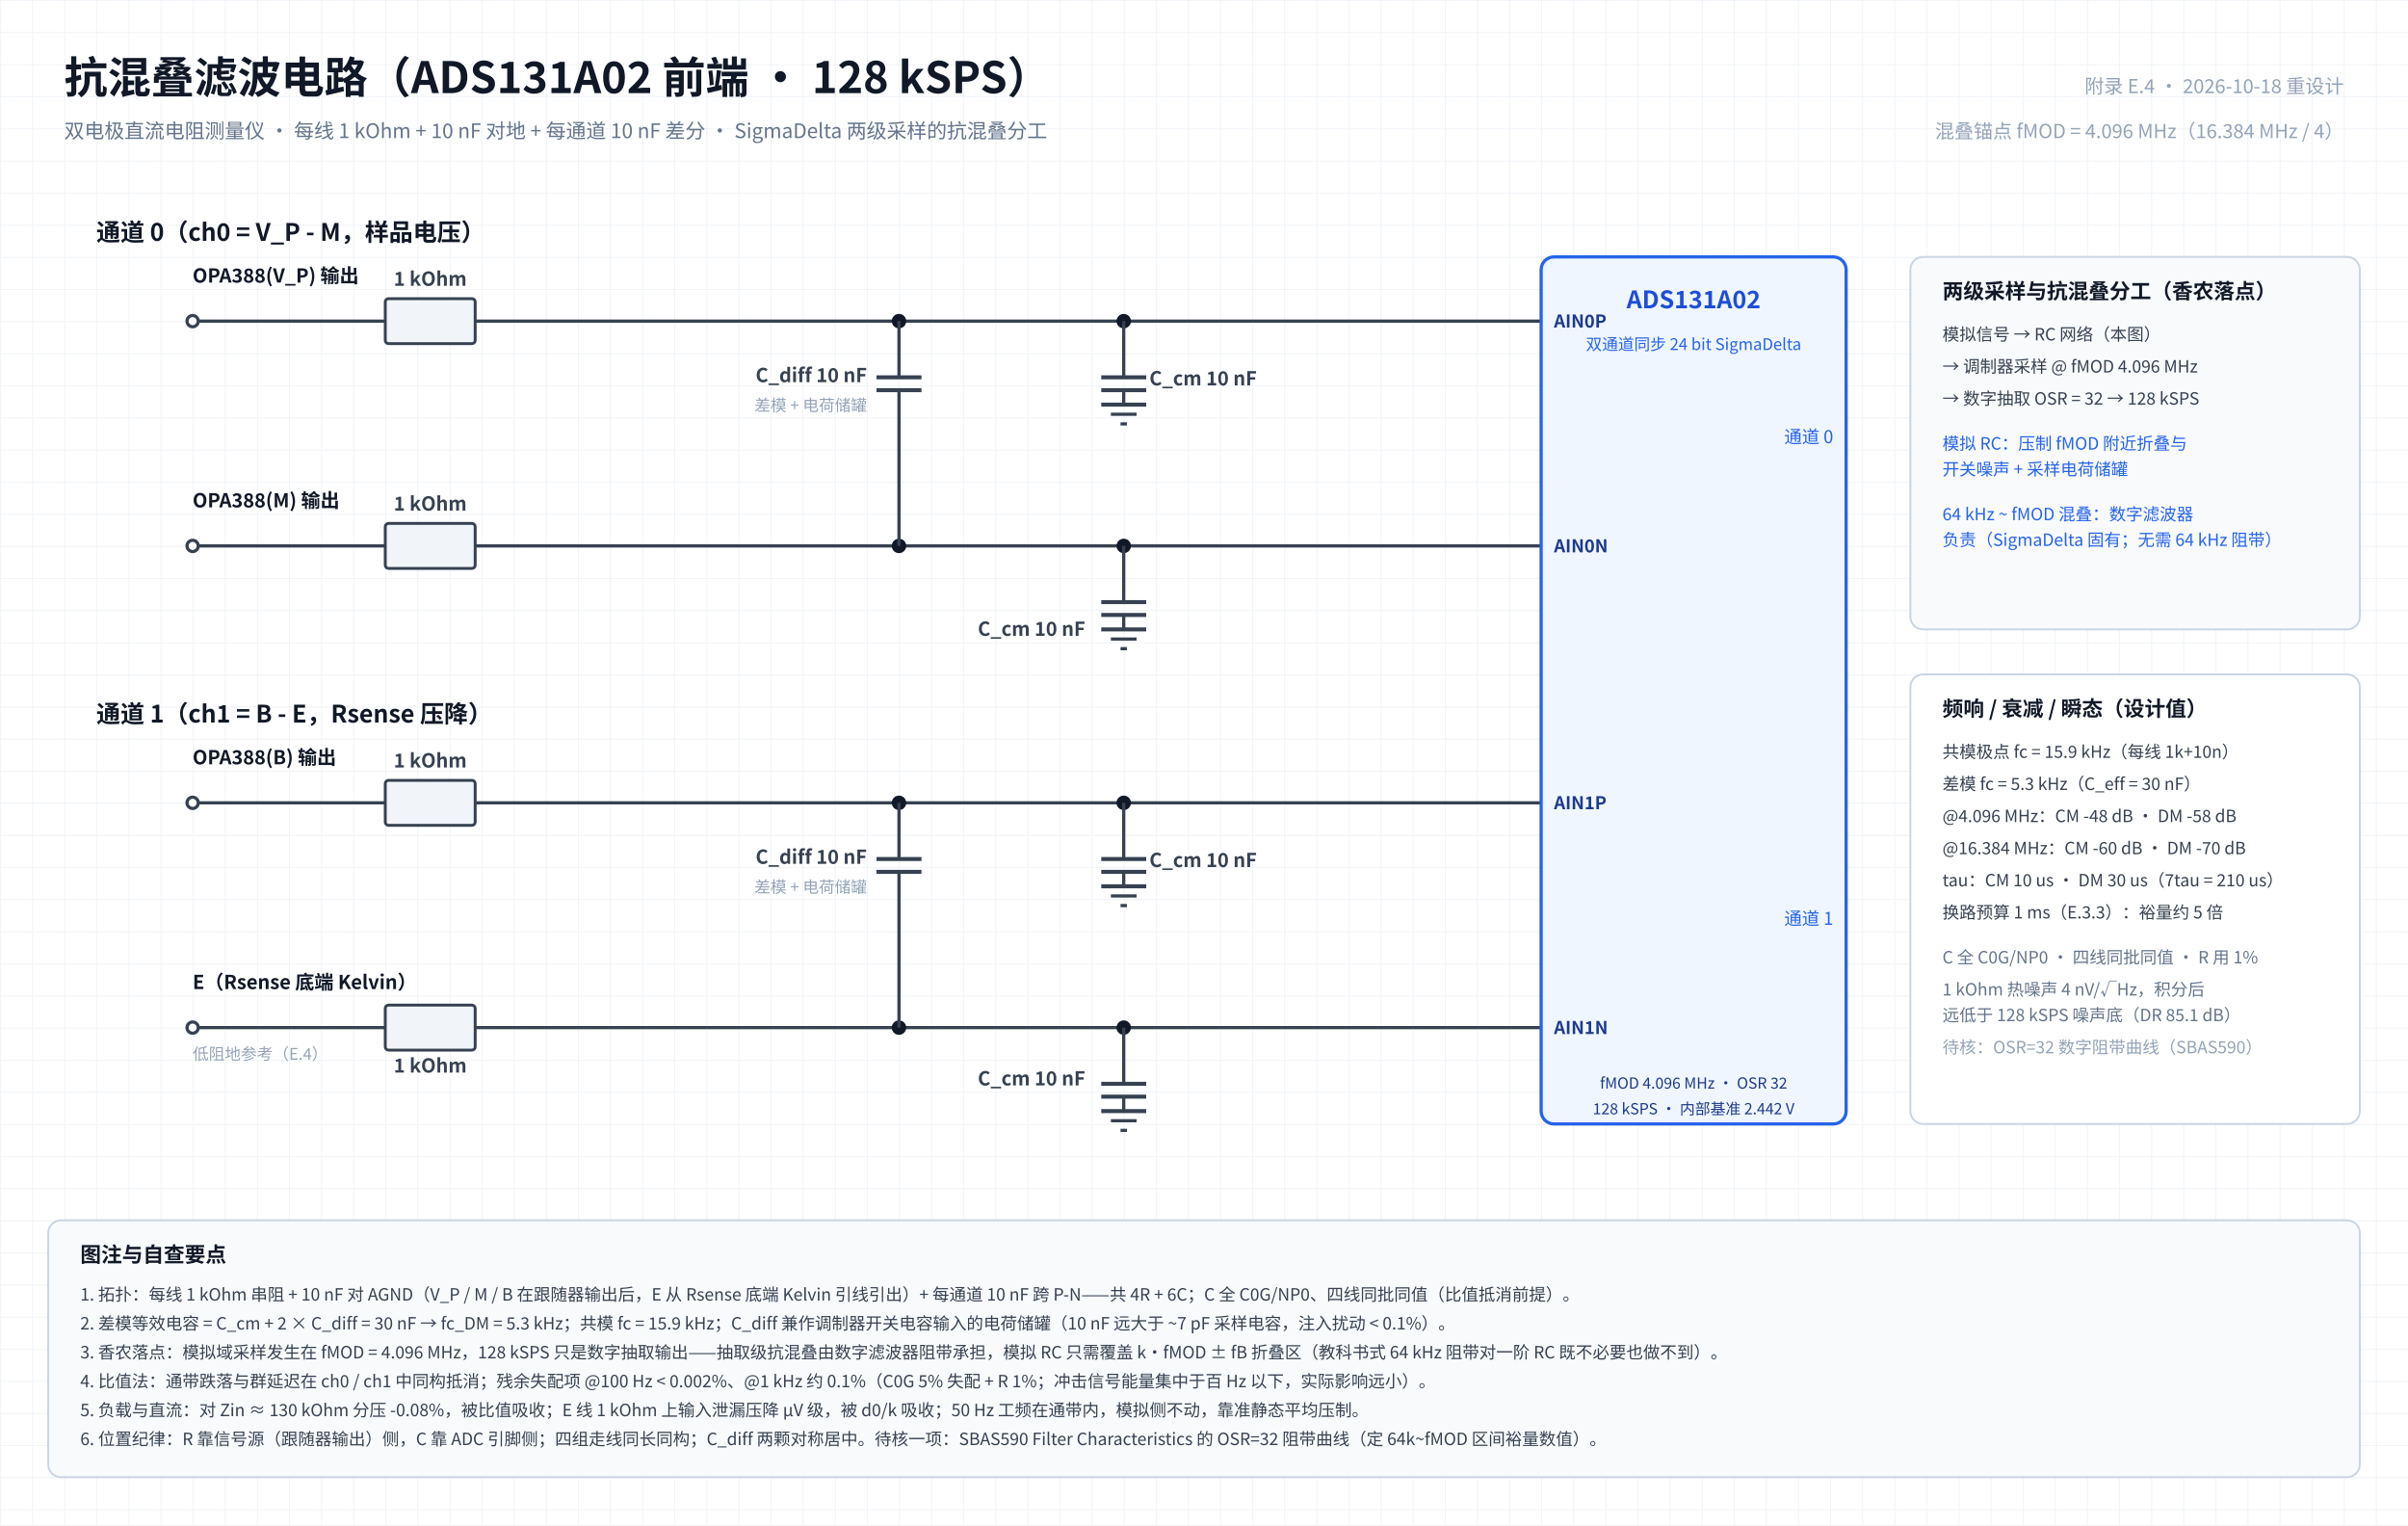
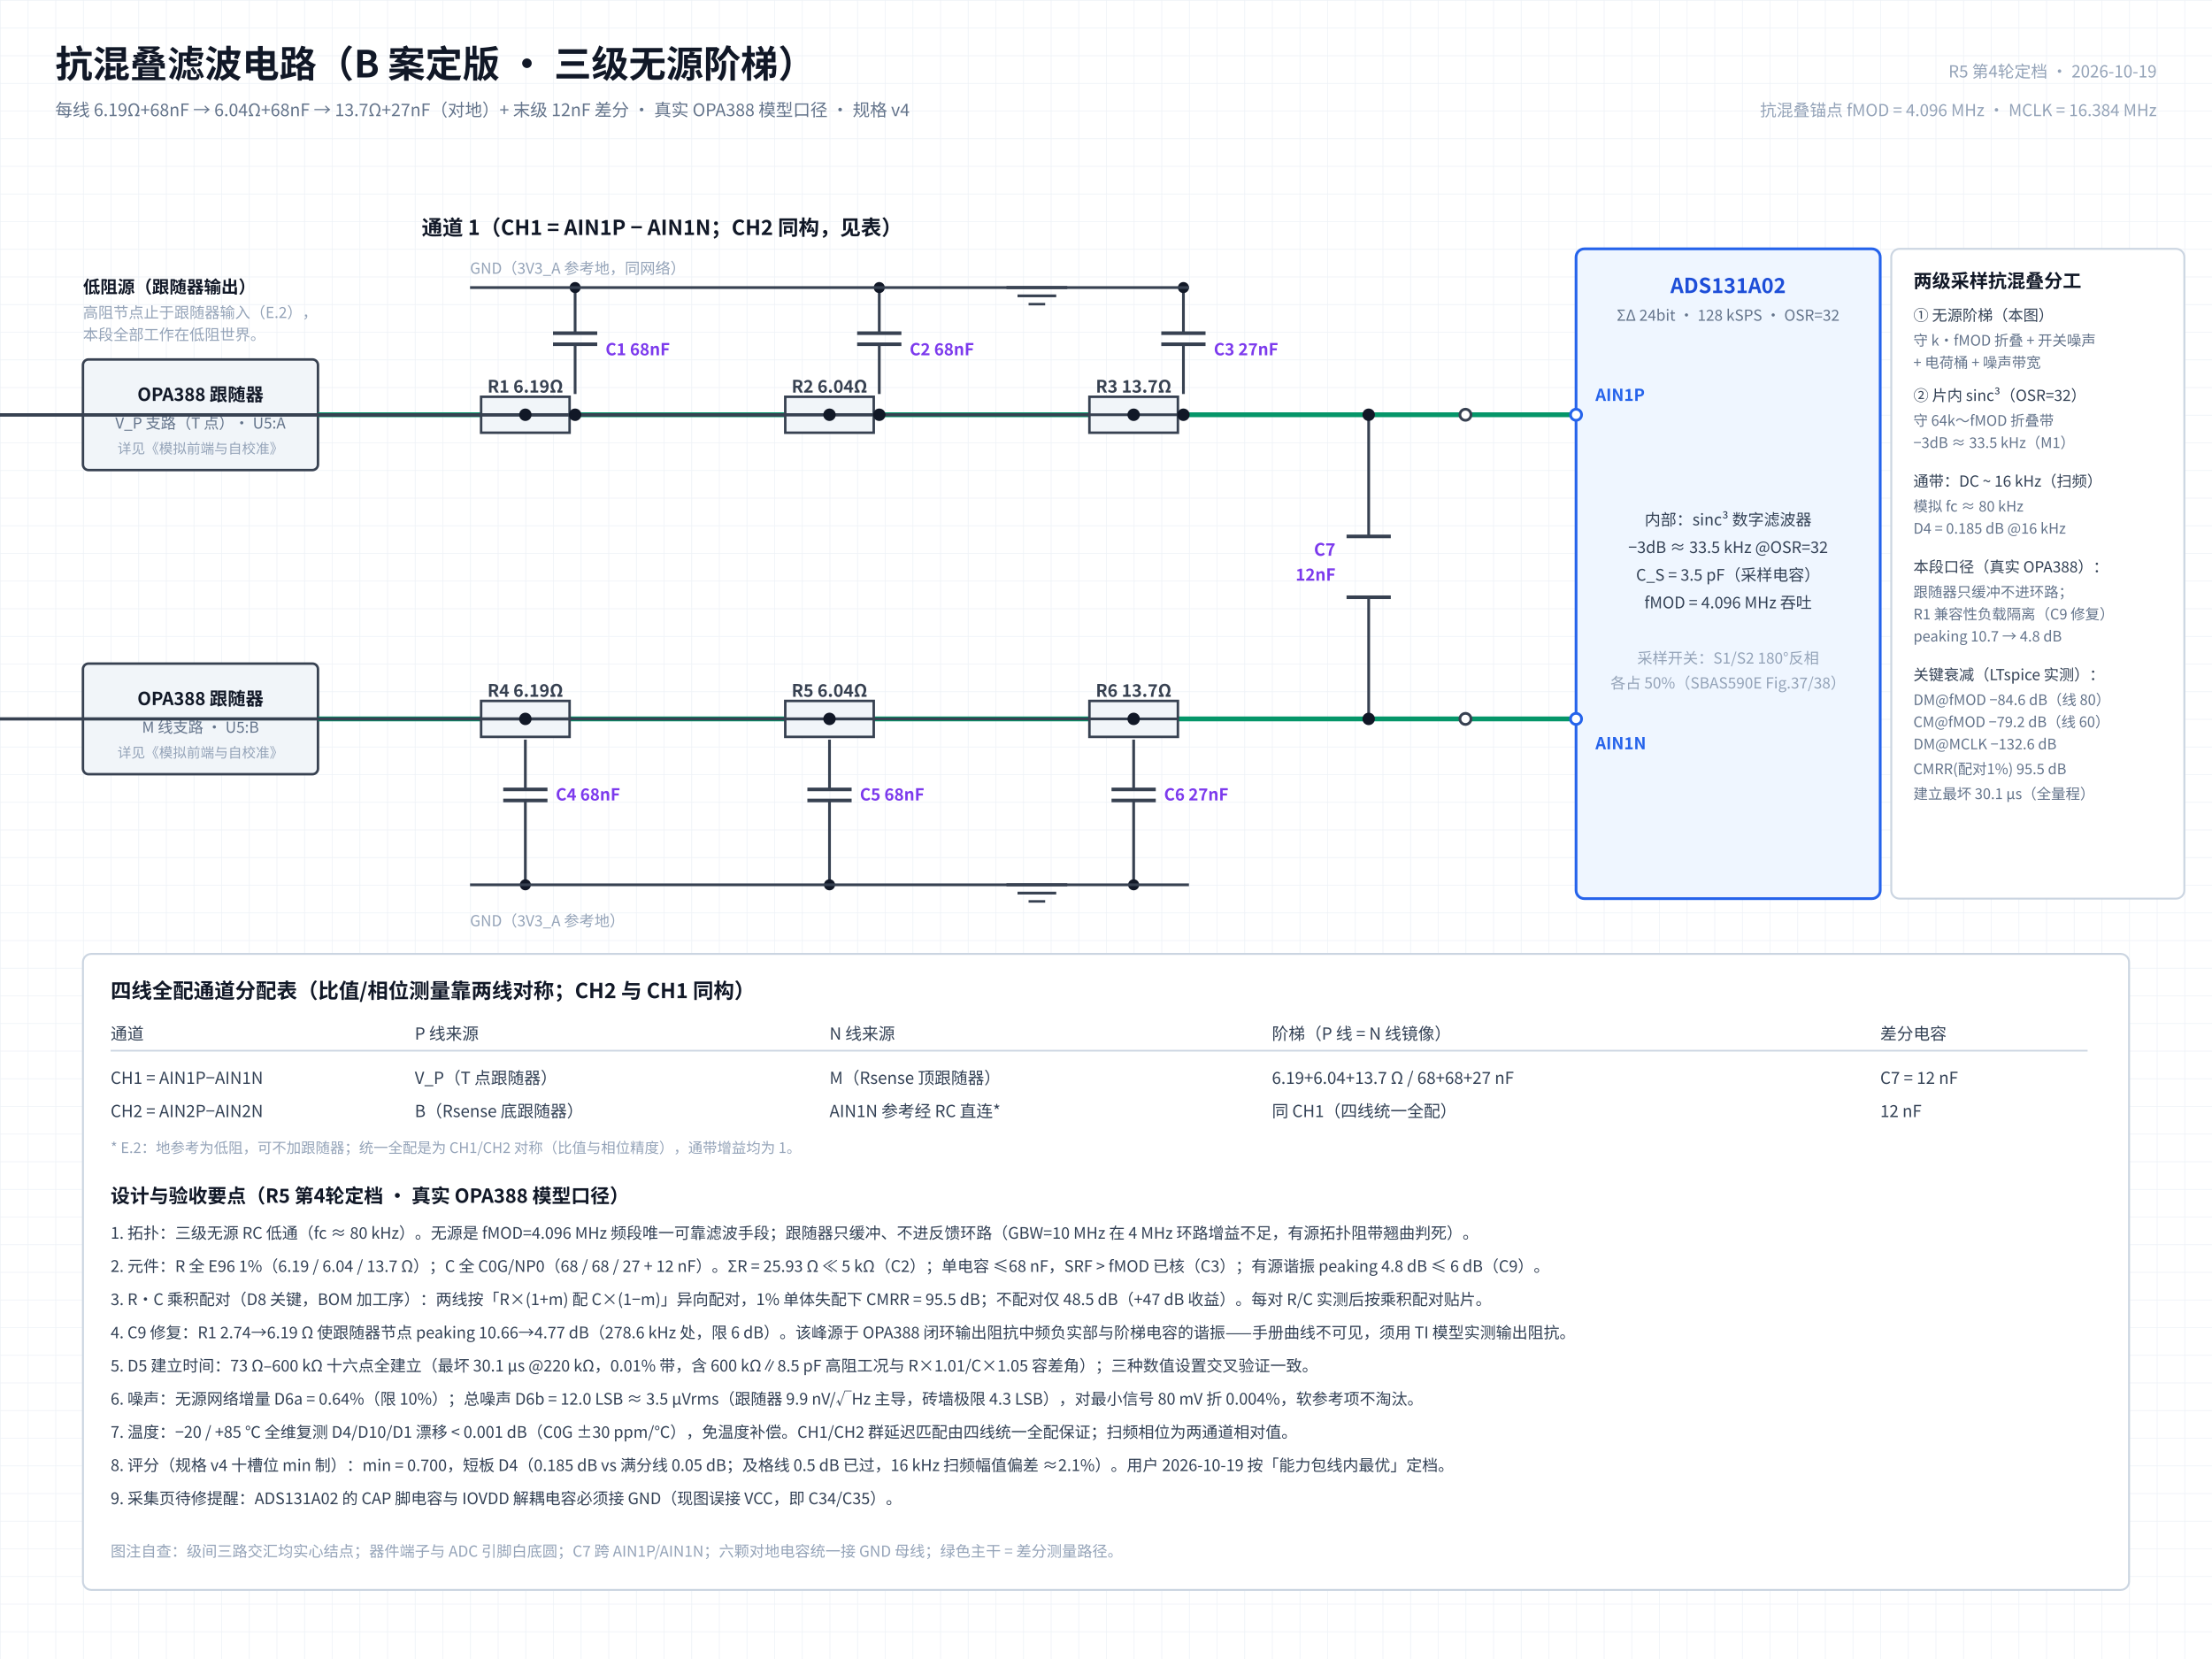
- <svg xmlns="http://www.w3.org/2000/svg" width="1500" height="950" viewBox="0 0 1500 950" font-family="'Noto Sans CJK SC','Noto Sans SC','Source Han Sans SC','PingFang SC','Microsoft YaHei',sans-serif">
+ <svg xmlns="http://www.w3.org/2000/svg" width="1600" height="1200" viewBox="0 0 1600 1200" font-family="'Noto Sans CJK SC','Noto Sans SC','Source Han Sans SC','PingFang SC','Microsoft YaHei',sans-serif">
  <style>
  .w   { stroke:#374151; stroke-width:2;   fill:none }
-   .sym { stroke:#374151; stroke-width:1.8; fill:none; stroke-linejoin:round }
+   .wg  { stroke:#059669; stroke-width:3.5; fill:none }
+   .box { fill:#f1f5f9; stroke:#374151; stroke-width:1.8 }
+   .adcbx { fill:#eff6ff; stroke:#2563eb; stroke-width:2 }
+   .panel { fill:#ffffff; stroke:#cbd5e1; stroke-width:1.4 }
</style>
  <defs>
    <pattern id="grid" width="20" height="20" patternUnits="userSpaceOnUse">
      <path d="M20,0 L0,0 0,20" fill="none" stroke="#eef2f7" stroke-width="1" />
    </pattern>
  </defs>
-   <rect x="0" y="0" width="1500" height="950" fill="#ffffff" />
-   <rect x="0" y="0" width="1500" height="950" fill="url(#grid)" />
-   <text x="40" y="58" font-size="27" font-weight="bold" fill="#111827">抗混叠滤波电路（ADS131A02 前端 · 128 kSPS）</text>
-   <text x="40" y="86" font-size="12.5" fill="#64748b">双电极直流电阻测量仪 · 每线 1 kOhm + 10 nF 对地 + 每通道 10 nF 差分 · SigmaDelta 两级采样的抗混叠分工</text>
-   <text x="1460" y="58" font-size="12" fill="#94a3b8" text-anchor="end">附录 E.4 · 2026-10-18 重设计</text>
-   <text x="1460" y="86" font-size="12" fill="#94a3b8" text-anchor="end">混叠锚点 fMOD = 4.096 MHz（16.384 MHz / 4）</text>
-   <text x="60" y="150" font-size="15" font-weight="bold" fill="#111827">通道 0（ch0 = V_P - M，样品电压）</text>
-   <text x="120" y="176" font-size="12" font-weight="bold" fill="#111827">OPA388(V_P) 输出</text>
-   <text x="120" y="316" font-size="12" font-weight="bold" fill="#111827">OPA388(M) 输出</text>
-   <line x1="120" y1="200" x2="960" y2="200" class="w" />
-   <line x1="120" y1="340" x2="960" y2="340" class="w" />
-   <circle cx="120" cy="200" r="3.5" fill="#ffffff" stroke="#374151" stroke-width="2" />
-   <circle cx="120" cy="340" r="3.5" fill="#ffffff" stroke="#374151" stroke-width="2" />
-   <rect x="240" y="186" width="56" height="28" rx="2" fill="#f1f5f9" stroke="#374151" stroke-width="1.8" />
-   <rect x="240" y="326" width="56" height="28" rx="2" fill="#f1f5f9" stroke="#374151" stroke-width="1.8" />
-   <text x="268" y="178" font-size="12" font-weight="bold" fill="#374151" text-anchor="middle">1 kOhm</text>
-   <text x="268" y="318" font-size="12" font-weight="bold" fill="#374151" text-anchor="middle">1 kOhm</text>
-   <circle cx="560" cy="200" r="4.5" fill="#111827" />
-   <circle cx="560" cy="340" r="4.5" fill="#111827" />
-   <circle cx="700" cy="200" r="4.5" fill="#111827" />
-   <circle cx="700" cy="340" r="4.5" fill="#111827" />
-   <line x1="560" y1="200" x2="560" y2="235" class="w" />
-   <line x1="546" y1="235" x2="574" y2="235" stroke="#374151" stroke-width="2.5" fill="none" />
-   <line x1="546" y1="243" x2="574" y2="243" stroke="#374151" stroke-width="2.5" fill="none" />
-   <line x1="560" y1="243" x2="560" y2="340" class="w" />
-   <text x="540" y="238" font-size="12" font-weight="bold" fill="#374151" text-anchor="end">C_diff 10 nF</text>
-   <text x="540" y="256" font-size="10" fill="#94a3b8" text-anchor="end">差模 + 电荷储罐</text>
-   <line x1="700" y1="200" x2="700" y2="235" class="w" />
-   <line x1="686" y1="235" x2="714" y2="235" stroke="#374151" stroke-width="2.5" fill="none" />
-   <line x1="686" y1="243" x2="714" y2="243" stroke="#374151" stroke-width="2.5" fill="none" />
-   <line x1="700" y1="243" x2="700" y2="252" class="w" />
-   <line x1="686" y1="252" x2="714" y2="252" stroke="#374151" stroke-width="2.5" fill="none" />
-   <line x1="692" y1="258" x2="708" y2="258" stroke="#374151" stroke-width="2" fill="none" />
-   <line x1="698" y1="264" x2="702" y2="264" stroke="#374151" stroke-width="2" fill="none" />
-   <text x="716" y="240" font-size="12" font-weight="bold" fill="#374151">C_cm 10 nF</text>
-   <line x1="700" y1="340" x2="700" y2="375" class="w" />
-   <line x1="686" y1="375" x2="714" y2="375" stroke="#374151" stroke-width="2.5" fill="none" />
-   <line x1="686" y1="383" x2="714" y2="383" stroke="#374151" stroke-width="2.5" fill="none" />
-   <line x1="700" y1="383" x2="700" y2="392" class="w" />
-   <line x1="686" y1="392" x2="714" y2="392" stroke="#374151" stroke-width="2.5" fill="none" />
-   <line x1="692" y1="398" x2="708" y2="398" stroke="#374151" stroke-width="2" fill="none" />
-   <line x1="698" y1="404" x2="702" y2="404" stroke="#374151" stroke-width="2" fill="none" />
-   <text x="676" y="396" font-size="12" font-weight="bold" fill="#374151" text-anchor="end">C_cm 10 nF</text>
-   <text x="60" y="450" font-size="15" font-weight="bold" fill="#111827">通道 1（ch1 = B - E，Rsense 压降）</text>
-   <text x="120" y="476" font-size="12" font-weight="bold" fill="#111827">OPA388(B) 输出</text>
-   <text x="120" y="616" font-size="12" font-weight="bold" fill="#111827">E（Rsense 底端 Kelvin）</text>
-   <text x="120" y="660" font-size="10" fill="#94a3b8">低阻地参考（E.4）</text>
-   <line x1="120" y1="500" x2="960" y2="500" class="w" />
-   <line x1="120" y1="640" x2="960" y2="640" class="w" />
-   <circle cx="120" cy="500" r="3.5" fill="#ffffff" stroke="#374151" stroke-width="2" />
-   <circle cx="120" cy="640" r="3.5" fill="#ffffff" stroke="#374151" stroke-width="2" />
-   <rect x="240" y="486" width="56" height="28" rx="2" fill="#f1f5f9" stroke="#374151" stroke-width="1.8" />
-   <rect x="240" y="626" width="56" height="28" rx="2" fill="#f1f5f9" stroke="#374151" stroke-width="1.8" />
-   <text x="268" y="478" font-size="12" font-weight="bold" fill="#374151" text-anchor="middle">1 kOhm</text>
-   <text x="268" y="668" font-size="12" font-weight="bold" fill="#374151" text-anchor="middle">1 kOhm</text>
-   <circle cx="560" cy="500" r="4.5" fill="#111827" />
-   <circle cx="560" cy="640" r="4.5" fill="#111827" />
-   <circle cx="700" cy="500" r="4.5" fill="#111827" />
-   <circle cx="700" cy="640" r="4.5" fill="#111827" />
-   <line x1="560" y1="500" x2="560" y2="535" class="w" />
-   <line x1="546" y1="535" x2="574" y2="535" stroke="#374151" stroke-width="2.5" fill="none" />
-   <line x1="546" y1="543" x2="574" y2="543" stroke="#374151" stroke-width="2.5" fill="none" />
-   <line x1="560" y1="543" x2="560" y2="640" class="w" />
-   <text x="540" y="538" font-size="12" font-weight="bold" fill="#374151" text-anchor="end">C_diff 10 nF</text>
-   <text x="540" y="556" font-size="10" fill="#94a3b8" text-anchor="end">差模 + 电荷储罐</text>
-   <line x1="700" y1="500" x2="700" y2="535" class="w" />
-   <line x1="686" y1="535" x2="714" y2="535" stroke="#374151" stroke-width="2.5" fill="none" />
-   <line x1="686" y1="543" x2="714" y2="543" stroke="#374151" stroke-width="2.5" fill="none" />
-   <line x1="700" y1="543" x2="700" y2="552" class="w" />
-   <line x1="686" y1="552" x2="714" y2="552" stroke="#374151" stroke-width="2.5" fill="none" />
-   <line x1="692" y1="558" x2="708" y2="558" stroke="#374151" stroke-width="2" fill="none" />
-   <line x1="698" y1="564" x2="702" y2="564" stroke="#374151" stroke-width="2" fill="none" />
-   <text x="716" y="540" font-size="12" font-weight="bold" fill="#374151">C_cm 10 nF</text>
-   <line x1="700" y1="640" x2="700" y2="675" class="w" />
-   <line x1="686" y1="675" x2="714" y2="675" stroke="#374151" stroke-width="2.5" fill="none" />
-   <line x1="686" y1="683" x2="714" y2="683" stroke="#374151" stroke-width="2.5" fill="none" />
-   <line x1="700" y1="683" x2="700" y2="692" class="w" />
-   <line x1="686" y1="692" x2="714" y2="692" stroke="#374151" stroke-width="2.5" fill="none" />
-   <line x1="692" y1="698" x2="708" y2="698" stroke="#374151" stroke-width="2" fill="none" />
-   <line x1="698" y1="704" x2="702" y2="704" stroke="#374151" stroke-width="2" fill="none" />
-   <text x="676" y="676" font-size="12" font-weight="bold" fill="#374151" text-anchor="end">C_cm 10 nF</text>
-   <rect x="960" y="160" width="190" height="540" rx="8" fill="#eff6ff" stroke="#2563eb" stroke-width="2" />
-   <text x="1055" y="192" font-size="15" font-weight="bold" fill="#1d4ed8" text-anchor="middle">ADS131A02</text>
-   <text x="1055" y="218" font-size="10" fill="#2563eb" text-anchor="middle">双通道同步 24 bit SigmaDelta</text>
-   <text x="968" y="204" font-size="11" font-weight="bold" fill="#1e3a8a">AIN0P</text>
-   <text x="968" y="344" font-size="11" font-weight="bold" fill="#1e3a8a">AIN0N</text>
-   <text x="968" y="504" font-size="11" font-weight="bold" fill="#1e3a8a">AIN1P</text>
-   <text x="968" y="644" font-size="11" font-weight="bold" fill="#1e3a8a">AIN1N</text>
-   <text x="1142" y="276" font-size="11" fill="#2563eb" text-anchor="end">通道 0</text>
-   <text x="1142" y="576" font-size="11" fill="#2563eb" text-anchor="end">通道 1</text>
-   <text x="1055" y="678" font-size="9.5" fill="#1e3a8a" text-anchor="middle">fMOD 4.096 MHz · OSR 32</text>
-   <text x="1055" y="694" font-size="9.5" fill="#1e3a8a" text-anchor="middle">128 kSPS · 内部基准 2.442 V</text>
-   <rect x="1190" y="160" width="280" height="232" rx="8" fill="#f8fafc" stroke="#cbd5e1" stroke-width="1.2" />
-   <text x="1210" y="186" font-size="13" font-weight="bold" fill="#111827">两级采样与抗混叠分工（香农落点）</text>
-   <text x="1210" y="212" font-size="10.5" fill="#374151">模拟信号 → RC 网络（本图）</text>
-   <text x="1210" y="232" font-size="10.5" fill="#374151">→ 调制器采样 @ fMOD 4.096 MHz</text>
-   <text x="1210" y="252" font-size="10.5" fill="#374151">→ 数字抽取 OSR = 32 → 128 kSPS</text>
-   <text x="1210" y="280" font-size="10.5" fill="#2563eb">模拟 RC：压制 fMOD 附近折叠与</text>
-   <text x="1210" y="296" font-size="10.5" fill="#2563eb">开关噪声 + 采样电荷储罐</text>
-   <text x="1210" y="324" font-size="10.5" fill="#2563eb">64 kHz ~ fMOD 混叠：数字滤波器</text>
-   <text x="1210" y="340" font-size="10.5" fill="#2563eb">负责（SigmaDelta 固有；无需 64 kHz 阻带）</text>
-   <rect x="1190" y="420" width="280" height="280" rx="8" fill="#ffffff" stroke="#cbd5e1" stroke-width="1.2" />
-   <text x="1210" y="446" font-size="13" font-weight="bold" fill="#111827">频响 / 衰减 / 瞬态（设计值）</text>
-   <text x="1210" y="472" font-size="10.5" fill="#374151">共模极点 fc = 15.9 kHz（每线 1k+10n）</text>
-   <text x="1210" y="492" font-size="10.5" fill="#374151">差模 fc = 5.3 kHz（C_eff = 30 nF）</text>
-   <text x="1210" y="512" font-size="10.5" fill="#374151">@4.096 MHz：CM -48 dB · DM -58 dB</text>
-   <text x="1210" y="532" font-size="10.5" fill="#374151">@16.384 MHz：CM -60 dB · DM -70 dB</text>
-   <text x="1210" y="552" font-size="10.5" fill="#374151">tau：CM 10 us · DM 30 us（7tau = 210 us）</text>
-   <text x="1210" y="572" font-size="10.5" fill="#374151">换路预算 1 ms（E.3.3）：裕量约 5 倍</text>
-   <text x="1210" y="600" font-size="10.5" fill="#64748b">C 全 C0G/NP0 · 四线同批同值 · R 用 1%</text>
-   <text x="1210" y="620" font-size="10.5" fill="#64748b">1 kOhm 热噪声 4 nV/√Hz，积分后</text>
-   <text x="1210" y="636" font-size="10.5" fill="#64748b">远低于 128 kSPS 噪声底（DR 85.1 dB）</text>
-   <text x="1210" y="656" font-size="10.5" fill="#94a3b8">待核：OSR=32 数字阻带曲线（SBAS590）</text>
-   <rect x="30" y="760" width="1440" height="160" rx="8" fill="#f8fafc" stroke="#cbd5e1" stroke-width="1.2" />
-   <text x="50" y="786" font-size="13" font-weight="bold" fill="#111827">图注与自查要点</text>
-   <text x="50" y="810" font-size="10.5" fill="#374151">1. 拓扑：每线 1 kOhm 串阻 + 10 nF 对 AGND（V_P / M / B 在跟随器输出后，E 从 Rsense 底端 Kelvin 引线引出）+ 每通道 10 nF 跨 P-N——共 4R + 6C；C 全 C0G/NP0、四线同批同值（比值抵消前提）。</text>
-   <text x="50" y="828" font-size="10.5" fill="#374151">2. 差模等效电容 = C_cm + 2 × C_diff = 30 nF → fc_DM = 5.3 kHz；共模 fc = 15.9 kHz；C_diff 兼作调制器开关电容输入的电荷储罐（10 nF 远大于 ~7 pF 采样电容，注入扰动 &lt; 0.1%）。</text>
-   <text x="50" y="846" font-size="10.5" fill="#374151">3. 香农落点：模拟域采样发生在 fMOD = 4.096 MHz，128 kSPS 只是数字抽取输出——抽取级抗混叠由数字滤波器阻带承担，模拟 RC 只需覆盖 k·fMOD ± fB 折叠区（教科书式 64 kHz 阻带对一阶 RC 既不必要也做不到）。</text>
-   <text x="50" y="864" font-size="10.5" fill="#374151">4. 比值法：通带跌落与群延迟在 ch0 / ch1 中同构抵消；残余失配项 @100 Hz &lt; 0.002%、@1 kHz 约 0.1%（C0G 5% 失配 + R 1%；冲击信号能量集中于百 Hz 以下，实际影响远小）。</text>
-   <text x="50" y="882" font-size="10.5" fill="#374151">5. 负载与直流：对 Zin ≈ 130 kOhm 分压 -0.08%，被比值吸收；E 线 1 kOhm 上输入泄漏压降 µV 级，被 d0/k 吸收；50 Hz 工频在通带内，模拟侧不动，靠准静态平均压制。</text>
-   <text x="50" y="900" font-size="10.5" fill="#374151">6. 位置纪律：R 靠信号源（跟随器输出）侧，C 靠 ADC 引脚侧；四组走线同长同构；C_diff 两颗对称居中。待核一项：SBAS590 Filter Characteristics 的 OSR=32 阻带曲线（定 64k~fMOD 区间裕量数值）。</text>
+   <rect width="1600" height="1200" fill="#ffffff" />
+   <rect width="1600" height="1200" fill="url(#grid)" />
+   <text x="40" y="56" font-size="27" font-weight="bold" fill="#111827">抗混叠滤波电路（B 案定版 · 三级无源阶梯）</text>
+   <text x="40" y="84" font-size="12.5" fill="#64748b">每线 6.19Ω+68nF → 6.04Ω+68nF → 13.7Ω+27nF（对地）+ 末级 12nF 差分 · 真实 OPA388 模型口径 · 规格 v4</text>
+   <text x="1560" y="56" font-size="12" fill="#94a3b8" text-anchor="end">R5 第4轮定档 · 2026-10-19</text>
+   <text x="1560" y="84" font-size="12" fill="#94a3b8" text-anchor="end">抗混叠锚点 fMOD = 4.096 MHz · MCLK = 16.384 MHz</text>
+   <text x="60" y="212" font-size="12.5" font-weight="bold" fill="#111827">低阻源（跟随器输出）</text>
+   <text x="60" y="230" font-size="11" fill="#94a3b8">高阻节点止于跟随器输入（E.2），</text>
+   <text x="60" y="246" font-size="11" fill="#94a3b8">本段全部工作在低阻世界。</text>
+   <rect x="60" y="260" width="170" height="80" class="box" rx="4" />
+   <text x="145" y="290" font-size="13" font-weight="bold" fill="#111827" text-anchor="middle">OPA388 跟随器</text>
+   <text x="145" y="310" font-size="11" fill="#64748b" text-anchor="middle">V_P 支路（T 点）· U5:A</text>
+   <text x="145" y="328" font-size="10" fill="#94a3b8" text-anchor="middle">详见《模拟前端与自校准》</text>
+   <rect x="60" y="480" width="170" height="80" class="box" rx="4" />
+   <text x="145" y="510" font-size="13" font-weight="bold" fill="#111827" text-anchor="middle">OPA388 跟随器</text>
+   <text x="145" y="530" font-size="11" fill="#64748b" text-anchor="middle">M 线支路 · U5:B</text>
+   <text x="145" y="548" font-size="10" fill="#94a3b8" text-anchor="middle">详见《模拟前端与自校准》</text>
+   <text x="305" y="170" font-size="15" font-weight="bold" fill="#111827">通道 1（CH1 = AIN1P − AIN1N；CH2 同构，见表）</text>
+   <line x1="230" y1="300" x2="348" y2="300" class="wg" />
+   <line x1="412" y1="300" x2="568" y2="300" class="wg" />
+   <line x1="632" y1="300" x2="788" y2="300" class="wg" />
+   <line x1="852" y1="300" x2="990" y2="300" class="wg" />
+   <line x1="990" y1="300" x2="1060" y2="300" class="wg" />
+   <line x1="1060" y1="300" x2="1140" y2="300" class="wg" />
+   <circle cx="1060" cy="300" r="4" fill="#ffffff" stroke="#374151" stroke-width="2" />
+   <line x1="230" y1="520" x2="348" y2="520" class="wg" />
+   <line x1="412" y1="520" x2="568" y2="520" class="wg" />
+   <line x1="632" y1="520" x2="788" y2="520" class="wg" />
+   <line x1="852" y1="520" x2="990" y2="520" class="wg" />
+   <line x1="990" y1="520" x2="1060" y2="520" class="wg" />
+   <line x1="1060" y1="520" x2="1140" y2="520" class="wg" />
+   <circle cx="1060" cy="520" r="4" fill="#ffffff" stroke="#374151" stroke-width="2" />
+   <line x1="{L}" y1="300" x2="348" y2="300" class="w" />
+   <rect x="348" y="287" width="64" height="26" class="box" />
+   <line x1="412" y1="300" x2="{R}" y2="300" class="w" />
+   <text x="380" y="284" font-size="12.5" font-weight="bold" fill="#374151" text-anchor="middle">R1 6.19Ω</text>
+   <line x1="{L}" y1="520" x2="348" y2="520" class="w" />
+   <rect x="348" y="507" width="64" height="26" class="box" />
+   <line x1="412" y1="520" x2="{R}" y2="520" class="w" />
+   <text x="380" y="504" font-size="12.5" font-weight="bold" fill="#374151" text-anchor="middle">R4 6.19Ω</text>
+   <line x1="{L}" y1="300" x2="568" y2="300" class="w" />
+   <rect x="568" y="287" width="64" height="26" class="box" />
+   <line x1="632" y1="300" x2="{R}" y2="300" class="w" />
+   <text x="600" y="284" font-size="12.5" font-weight="bold" fill="#374151" text-anchor="middle">R2 6.04Ω</text>
+   <line x1="{L}" y1="520" x2="568" y2="520" class="w" />
+   <rect x="568" y="507" width="64" height="26" class="box" />
+   <line x1="632" y1="520" x2="{R}" y2="520" class="w" />
+   <text x="600" y="504" font-size="12.5" font-weight="bold" fill="#374151" text-anchor="middle">R5 6.04Ω</text>
+   <line x1="{L}" y1="300" x2="788" y2="300" class="w" />
+   <rect x="788" y="287" width="64" height="26" class="box" />
+   <line x1="852" y1="300" x2="{R}" y2="300" class="w" />
+   <text x="820" y="284" font-size="12.5" font-weight="bold" fill="#374151" text-anchor="middle">R3 13.7Ω</text>
+   <line x1="{L}" y1="520" x2="788" y2="520" class="w" />
+   <rect x="788" y="507" width="64" height="26" class="box" />
+   <line x1="852" y1="520" x2="{R}" y2="520" class="w" />
+   <text x="820" y="504" font-size="12.5" font-weight="bold" fill="#374151" text-anchor="middle">R6 13.7Ω</text>
+   <circle cx="380" cy="300" r="4.5" fill="#111827" />
+   <circle cx="380" cy="520" r="4.5" fill="#111827" />
+   <circle cx="600" cy="300" r="4.5" fill="#111827" />
+   <circle cx="600" cy="520" r="4.5" fill="#111827" />
+   <circle cx="820" cy="300" r="4.5" fill="#111827" />
+   <circle cx="820" cy="520" r="4.5" fill="#111827" />
+   <line x1="412" y1="300" x2="416" y2="300" class="wg" />
+   <circle cx="416" cy="300" r="4.5" fill="#111827" />
+   <line x1="416" y1="249" x2="416" y2="285" class="w" />
+   <line x1="400" y1="241" x2="432" y2="241" stroke="#374151" stroke-width="2.6" />
+   <line x1="400" y1="249" x2="432" y2="249" stroke="#374151" stroke-width="2.6" />
+   <line x1="416" y1="241" x2="416" y2="208" class="w" />
+   <circle cx="416" cy="208" r="4" fill="#111827" />
+   <text x="438" y="257" font-size="12" font-weight="bold" fill="#7c3aed">C1 68nF</text>
+   <line x1="632" y1="300" x2="636" y2="300" class="wg" />
+   <circle cx="636" cy="300" r="4.5" fill="#111827" />
+   <line x1="636" y1="249" x2="636" y2="285" class="w" />
+   <line x1="620" y1="241" x2="652" y2="241" stroke="#374151" stroke-width="2.6" />
+   <line x1="620" y1="249" x2="652" y2="249" stroke="#374151" stroke-width="2.6" />
+   <line x1="636" y1="241" x2="636" y2="208" class="w" />
+   <circle cx="636" cy="208" r="4" fill="#111827" />
+   <text x="658" y="257" font-size="12" font-weight="bold" fill="#7c3aed">C2 68nF</text>
+   <line x1="852" y1="300" x2="856" y2="300" class="wg" />
+   <circle cx="856" cy="300" r="4.5" fill="#111827" />
+   <line x1="856" y1="249" x2="856" y2="285" class="w" />
+   <line x1="840" y1="241" x2="872" y2="241" stroke="#374151" stroke-width="2.6" />
+   <line x1="840" y1="249" x2="872" y2="249" stroke="#374151" stroke-width="2.6" />
+   <line x1="856" y1="241" x2="856" y2="208" class="w" />
+   <circle cx="856" cy="208" r="4" fill="#111827" />
+   <text x="878" y="257" font-size="12" font-weight="bold" fill="#7c3aed">C3 27nF</text>
+   <line x1="380" y1="535" x2="380" y2="571" class="w" />
+   <line x1="364" y1="571" x2="396" y2="571" stroke="#374151" stroke-width="2.6" />
+   <line x1="364" y1="579" x2="396" y2="579" stroke="#374151" stroke-width="2.6" />
+   <line x1="380" y1="579" x2="380" y2="640" class="w" />
+   <circle cx="380" cy="640" r="4" fill="#111827" />
+   <text x="402" y="579" font-size="12" font-weight="bold" fill="#7c3aed">C4 68nF</text>
+   <line x1="600" y1="535" x2="600" y2="571" class="w" />
+   <line x1="584" y1="571" x2="616" y2="571" stroke="#374151" stroke-width="2.6" />
+   <line x1="584" y1="579" x2="616" y2="579" stroke="#374151" stroke-width="2.6" />
+   <line x1="600" y1="579" x2="600" y2="640" class="w" />
+   <circle cx="600" cy="640" r="4" fill="#111827" />
+   <text x="622" y="579" font-size="12" font-weight="bold" fill="#7c3aed">C5 68nF</text>
+   <line x1="820" y1="535" x2="820" y2="571" class="w" />
+   <line x1="804" y1="571" x2="836" y2="571" stroke="#374151" stroke-width="2.6" />
+   <line x1="804" y1="579" x2="836" y2="579" stroke="#374151" stroke-width="2.6" />
+   <line x1="820" y1="579" x2="820" y2="640" class="w" />
+   <circle cx="820" cy="640" r="4" fill="#111827" />
+   <text x="842" y="579" font-size="12" font-weight="bold" fill="#7c3aed">C6 27nF</text>
+   <line x1="990" y1="300" x2="990" y2="388" class="w" />
+   <line x1="990" y1="432" x2="990" y2="520" class="w" />
+   <line x1="974" y1="388" x2="1006" y2="388" stroke="#374151" stroke-width="2.6" />
+   <line x1="974" y1="432" x2="1006" y2="432" stroke="#374151" stroke-width="2.6" />
+   <text x="966" y="402" font-size="12.5" font-weight="bold" fill="#7c3aed" text-anchor="end">C7</text>
+   <text x="966" y="420" font-size="12" font-weight="bold" fill="#7c3aed" text-anchor="end">12nF</text>
+   <circle cx="990" cy="300" r="4.5" fill="#111827" />
+   <circle cx="990" cy="520" r="4.5" fill="#111827" />
+   <line x1="340" y1="208" x2="860" y2="208" class="w" />
+   <line x1="728" y1="208" x2="772" y2="208" stroke="#374151" stroke-width="2.2" />
+   <line x1="736" y1="214" x2="764" y2="214" stroke="#374151" stroke-width="2" />
+   <line x1="744" y1="220" x2="756" y2="220" stroke="#374151" stroke-width="1.8" />
+   <text x="340" y="198" font-size="11" fill="#94a3b8">GND（3V3_A 参考地，同网络）</text>
+   <line x1="340" y1="640" x2="860" y2="640" class="w" />
+   <line x1="728" y1="640" x2="772" y2="640" stroke="#374151" stroke-width="2.2" />
+   <line x1="736" y1="646" x2="764" y2="646" stroke="#374151" stroke-width="2" />
+   <line x1="744" y1="652" x2="756" y2="652" stroke="#374151" stroke-width="1.8" />
+   <text x="340" y="670" font-size="11" fill="#94a3b8">GND（3V3_A 参考地）</text>
+   <rect x="1140" y="180" width="220" height="470" class="adcbx" rx="6" />
+   <circle cx="1140" cy="300" r="4" fill="#ffffff" stroke="#2563eb" stroke-width="2" />
+   <circle cx="1140" cy="520" r="4" fill="#ffffff" stroke="#2563eb" stroke-width="2" />
+   <text x="1250" y="212" font-size="15" font-weight="bold" fill="#1d4ed8" text-anchor="middle">ADS131A02</text>
+   <text x="1250" y="232" font-size="11" fill="#64748b" text-anchor="middle">ΣΔ 24bit · 128 kSPS · OSR=32</text>
+   <text x="1154" y="290" font-size="12" font-weight="bold" fill="#2563eb">AIN1P</text>
+   <text x="1154" y="542" font-size="12" font-weight="bold" fill="#2563eb">AIN1N</text>
+   <text x="1250" y="380" font-size="11.5" fill="#334155" text-anchor="middle">内部：sinc³ 数字滤波器</text>
+   <text x="1250" y="400" font-size="11.5" fill="#334155" text-anchor="middle">−3dB ≈ 33.5 kHz @OSR=32</text>
+   <text x="1250" y="420" font-size="11.5" fill="#334155" text-anchor="middle">C_S = 3.5 pF（采样电容）</text>
+   <text x="1250" y="440" font-size="11.5" fill="#334155" text-anchor="middle">fMOD = 4.096 MHz 吞吐</text>
+   <text x="1250" y="480" font-size="11" fill="#94a3b8" text-anchor="middle">采样开关：S1/S2 180°反相</text>
+   <text x="1250" y="498" font-size="11" fill="#94a3b8" text-anchor="middle">各占 50%（SBAS590E Fig.37/38）</text>
+   <rect x="1368" y="180" width="212" height="470" class="panel" rx="6" />
+   <text x="1384" y="208" font-size="13.5" font-weight="bold" fill="#111827">两级采样抗混叠分工</text>
+   <text x="1384" y="232" font-size="11" fill="#334155">① 无源阶梯（本图）</text>
+   <text x="1384" y="250" font-size="10.5" fill="#64748b">守 k·fMOD 折叠 + 开关噪声</text>
+   <text x="1384" y="266" font-size="10.5" fill="#64748b">+ 电荷桶 + 噪声带宽</text>
+   <text x="1384" y="290" font-size="11" fill="#334155">② 片内 sinc³（OSR=32）</text>
+   <text x="1384" y="308" font-size="10.5" fill="#64748b">守 64k～fMOD 折叠带</text>
+   <text x="1384" y="324" font-size="10.5" fill="#64748b">−3dB ≈ 33.5 kHz（M1）</text>
+   <text x="1384" y="352" font-size="11" fill="#334155">通带：DC ~ 16 kHz（扫频）</text>
+   <text x="1384" y="370" font-size="10.5" fill="#64748b">模拟 fc ≈ 80 kHz</text>
+   <text x="1384" y="386" font-size="10.5" fill="#64748b">D4 = 0.185 dB @16 kHz</text>
+   <text x="1384" y="414" font-size="11" fill="#334155">本段口径（真实 OPA388）：</text>
+   <text x="1384" y="432" font-size="10.5" fill="#64748b">跟随器只缓冲不进环路；</text>
+   <text x="1384" y="448" font-size="10.5" fill="#64748b">R1 兼容性负载隔离（C9 修复）</text>
+   <text x="1384" y="464" font-size="10.5" fill="#64748b">peaking 10.7 → 4.8 dB</text>
+   <text x="1384" y="492" font-size="11" fill="#334155">关键衰减（LTspice 实测）：</text>
+   <text x="1384" y="510" font-size="10.5" fill="#64748b">DM@fMOD −84.6 dB（线 80）</text>
+   <text x="1384" y="526" font-size="10.5" fill="#64748b">CM@fMOD −79.2 dB（线 60）</text>
+   <text x="1384" y="542" font-size="10.5" fill="#64748b">DM@MCLK −132.6 dB</text>
+   <text x="1384" y="560" font-size="10.5" fill="#64748b">CMRR(配对1%) 95.5 dB</text>
+   <text x="1384" y="578" font-size="10.5" fill="#64748b">建立最坏 30.1 µs（全量程）</text>
+   <rect x="60" y="690" width="1480" height="460" class="panel" rx="6" />
+   <text x="80" y="722" font-size="15" font-weight="bold" fill="#111827">四线全配通道分配表（比值/相位测量靠两线对称；CH2 与 CH1 同构）</text>
+   <g font-size="12" fill="#334155">
+     <text x="80" y="752">通道</text>
+     <text x="300" y="752">P 线来源</text>
+     <text x="600" y="752">N 线来源</text>
+     <text x="920" y="752">阶梯（P 线 = N 线镜像）</text>
+     <text x="1360" y="752">差分电容</text>
+     <line x1="80" y1="760" x2="1510" y2="760" stroke="#cbd5e1" stroke-width="1.2" />
+     <text x="80" y="784">CH1 = AIN1P−AIN1N</text>
+     <text x="300" y="784">V_P（T 点跟随器）</text>
+     <text x="600" y="784">M（Rsense 顶跟随器）</text>
+     <text x="920" y="784">6.19+6.04+13.7 Ω / 68+68+27 nF</text>
+     <text x="1360" y="784">C7 = 12 nF</text>
+     <text x="80" y="808">CH2 = AIN2P−AIN2N</text>
+     <text x="300" y="808">B（Rsense 底跟随器）</text>
+     <text x="600" y="808">AIN1N 参考经 RC 直连*</text>
+     <text x="920" y="808">同 CH1（四线统一全配）</text>
+     <text x="1360" y="808">12 nF</text>
+   </g>
+   <text x="80" y="834" font-size="10.5" fill="#94a3b8">* E.2：地参考为低阻，可不加跟随器；统一全配是为 CH1/CH2 对称（比值与相位精度），通带增益均为 1。</text>
+   <text x="80" y="870" font-size="14" font-weight="bold" fill="#111827">设计与验收要点（R5 第4轮定档 · 真实 OPA388 模型口径）</text>
+   <g font-size="11.5" fill="#334155">
+     <text x="80" y="896">1. 拓扑：三级无源 RC 低通（fc ≈ 80 kHz）。无源是 fMOD=4.096 MHz 频段唯一可靠滤波手段；跟随器只缓冲、不进反馈环路（GBW=10 MHz 在 4 MHz 环路增益不足，有源拓扑阻带翘曲判死）。</text>
+     <text x="80" y="920">2. 元件：R 全 E96 1%（6.19 / 6.04 / 13.7 Ω）；C 全 C0G/NP0（68 / 68 / 27 + 12 nF）。ΣR = 25.93 Ω ≪ 5 kΩ（C2）；单电容 ≤68 nF，SRF &gt; fMOD 已核（C3）；有源谐振 peaking 4.8 dB ≤ 6 dB（C9）。</text>
+     <text x="80" y="944">3. R·C 乘积配对（D8 关键，BOM 加工序）：两线按「R×(1+m) 配 C×(1−m)」异向配对，1% 单体失配下 CMRR = 95.5 dB；不配对仅 48.5 dB（+47 dB 收益）。每对 R/C 实测后按乘积配对贴片。</text>
+     <text x="80" y="968">4. C9 修复：R1 2.74→6.19 Ω 使跟随器节点 peaking 10.66→4.77 dB（278.6 kHz 处，限 6 dB）。该峰源于 OPA388 闭环输出阻抗中频负实部与阶梯电容的谐振——手册曲线不可见，须用 TI 模型实测输出阻抗。</text>
+     <text x="80" y="992">5. D5 建立时间：73 Ω–600 kΩ 十六点全建立（最坏 30.1 µs @220 kΩ，0.01% 带，含 600 kΩ∥8.5 pF 高阻工况与 R×1.01/C×1.05 容差角）；三种数值设置交叉验证一致。</text>
+     <text x="80" y="1016">6. 噪声：无源网络增量 D6a = 0.64%（限 10%）；总噪声 D6b = 12.0 LSB ≈ 3.5 µVrms（跟随器 9.9 nV/√Hz 主导，砖墙极限 4.3 LSB），对最小信号 80 mV 折 0.004%，软参考项不淘汰。</text>
+     <text x="80" y="1040">7. 温度：−20 / +85 ℃ 全维复测 D4/D10/D1 漂移 &lt; 0.001 dB（C0G ±30 ppm/℃），免温度补偿。CH1/CH2 群延迟匹配由四线统一全配保证；扫频相位为两通道相对值。</text>
+     <text x="80" y="1064">8. 评分（规格 v4 十槽位 min 制）：min = 0.700，短板 D4（0.185 dB vs 满分线 0.05 dB；及格线 0.5 dB 已过，16 kHz 扫频幅值偏差 ≈2.1%）。用户 2026-10-19 按「能力包线内最优」定档。</text>
+     <text x="80" y="1088">9. 采集页待修提醒：ADS131A02 的 CAP 脚电容与 IOVDD 解耦电容必须接 GND（现图误接 VCC，即 C34/C35）。</text>
+   </g>
+   <text x="80" y="1126" font-size="11" fill="#94a3b8">图注自查：级间三路交汇均实心结点；器件端子与 ADC 引脚白底圆；C7 跨 AIN1P/AIN1N；六颗对地电容统一接 GND 母线；绿色主干 = 差分测量路径。</text>
</svg>
